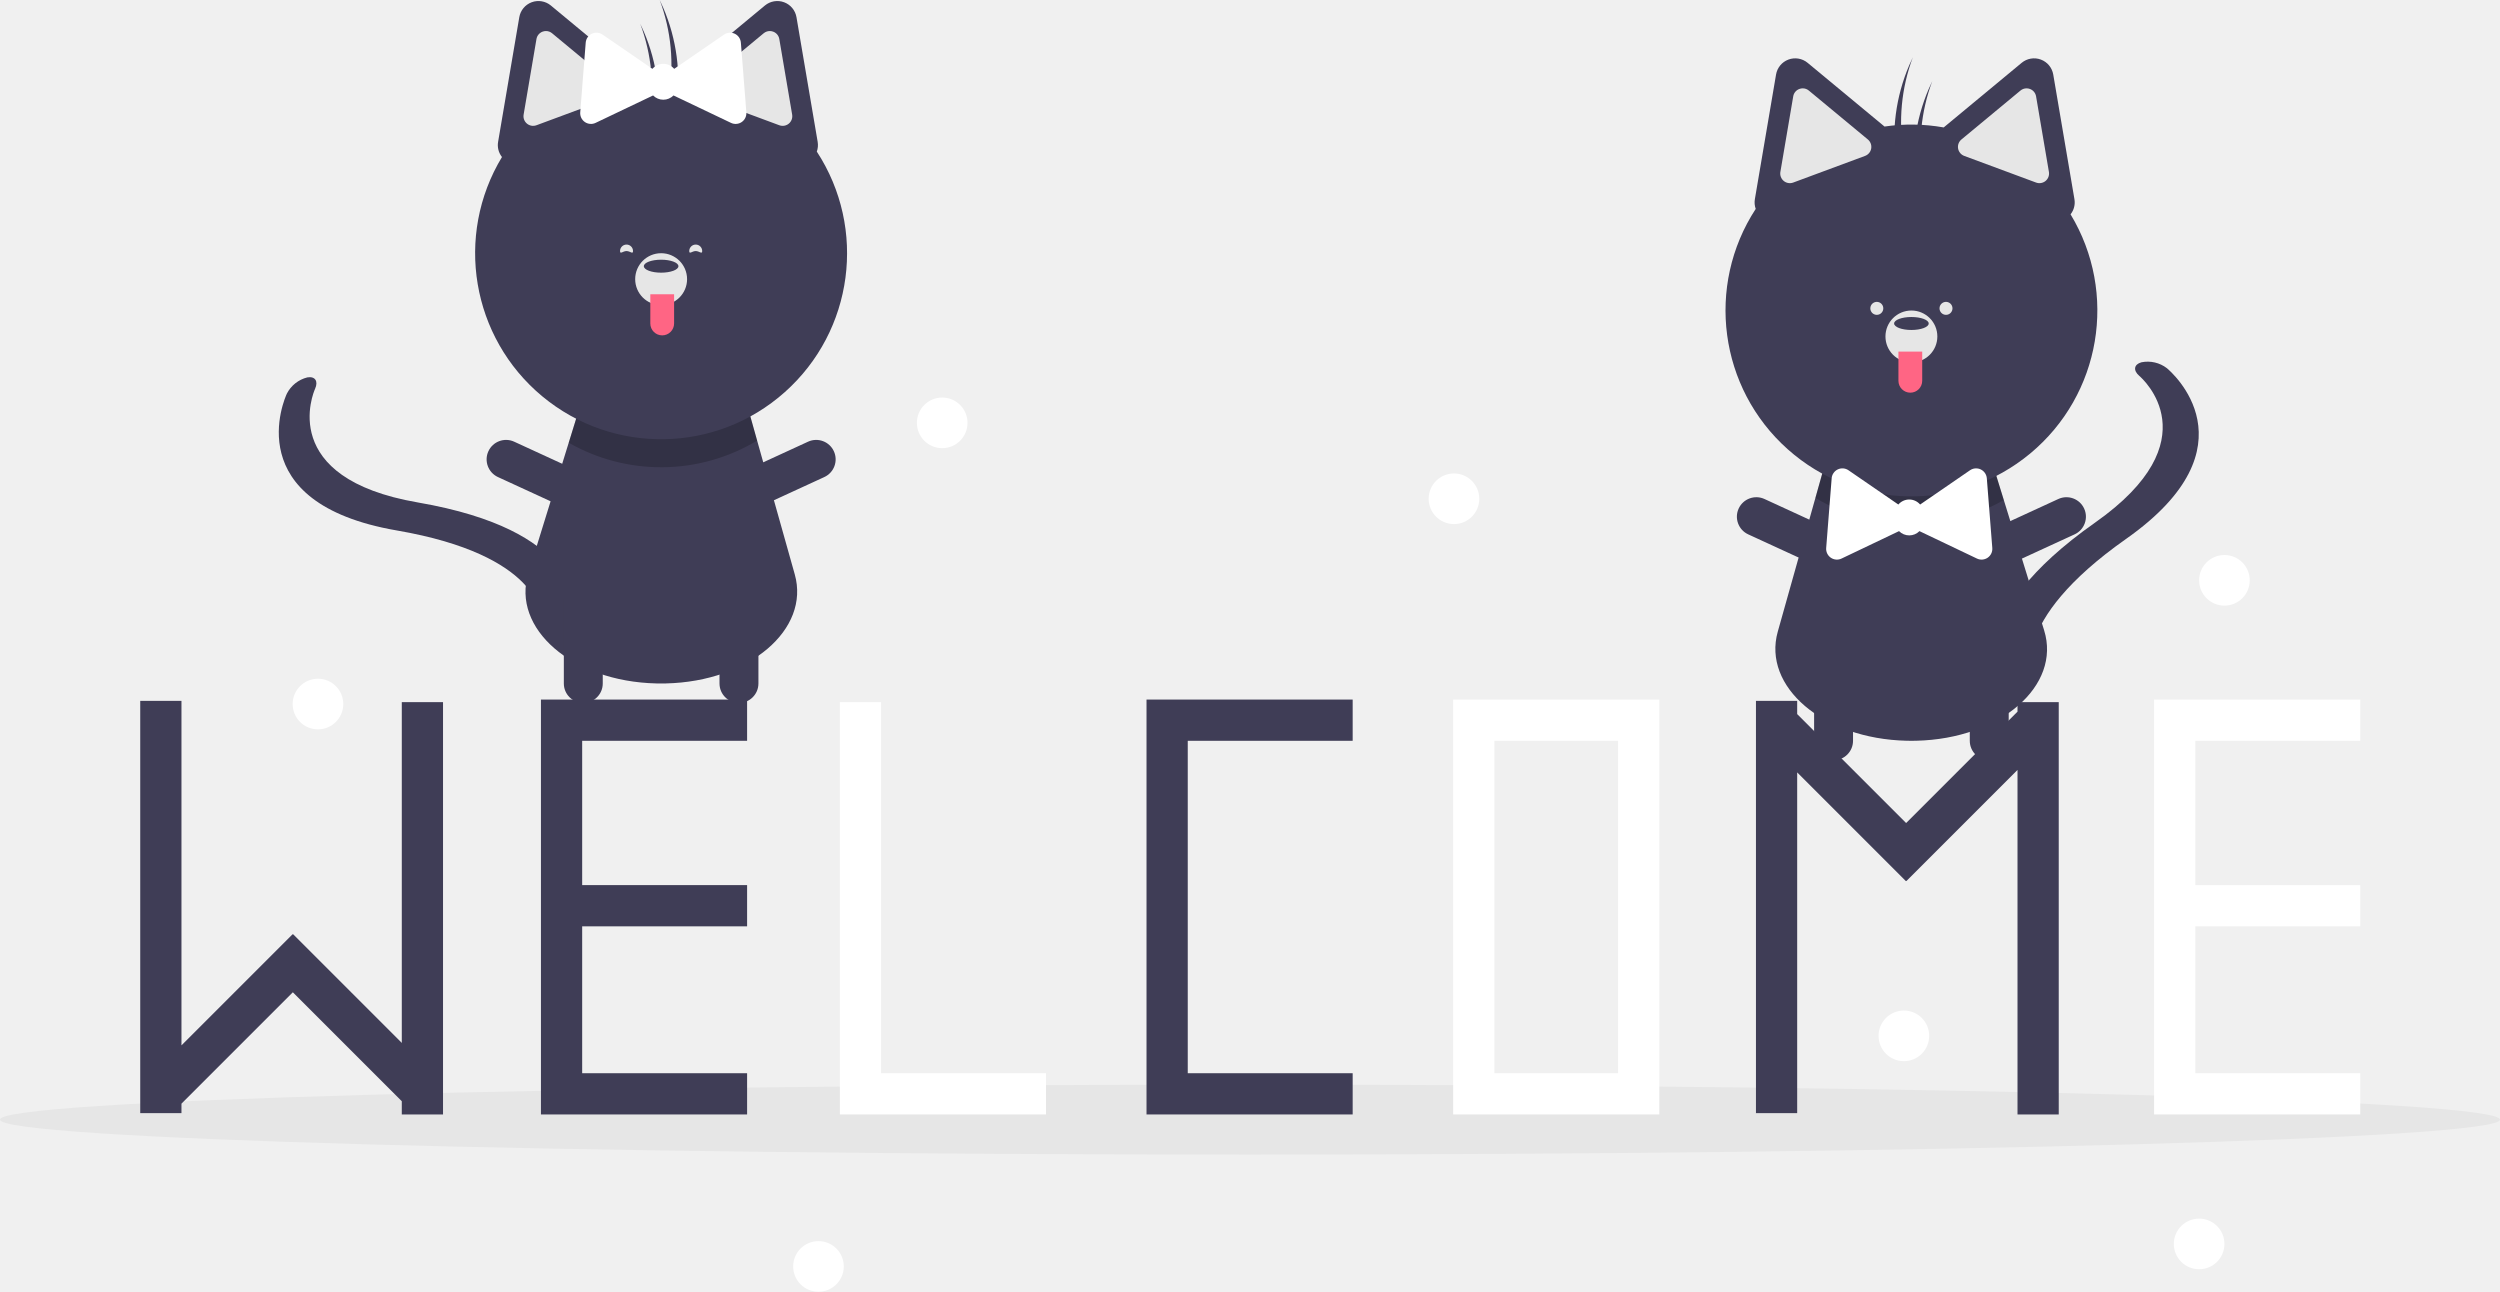
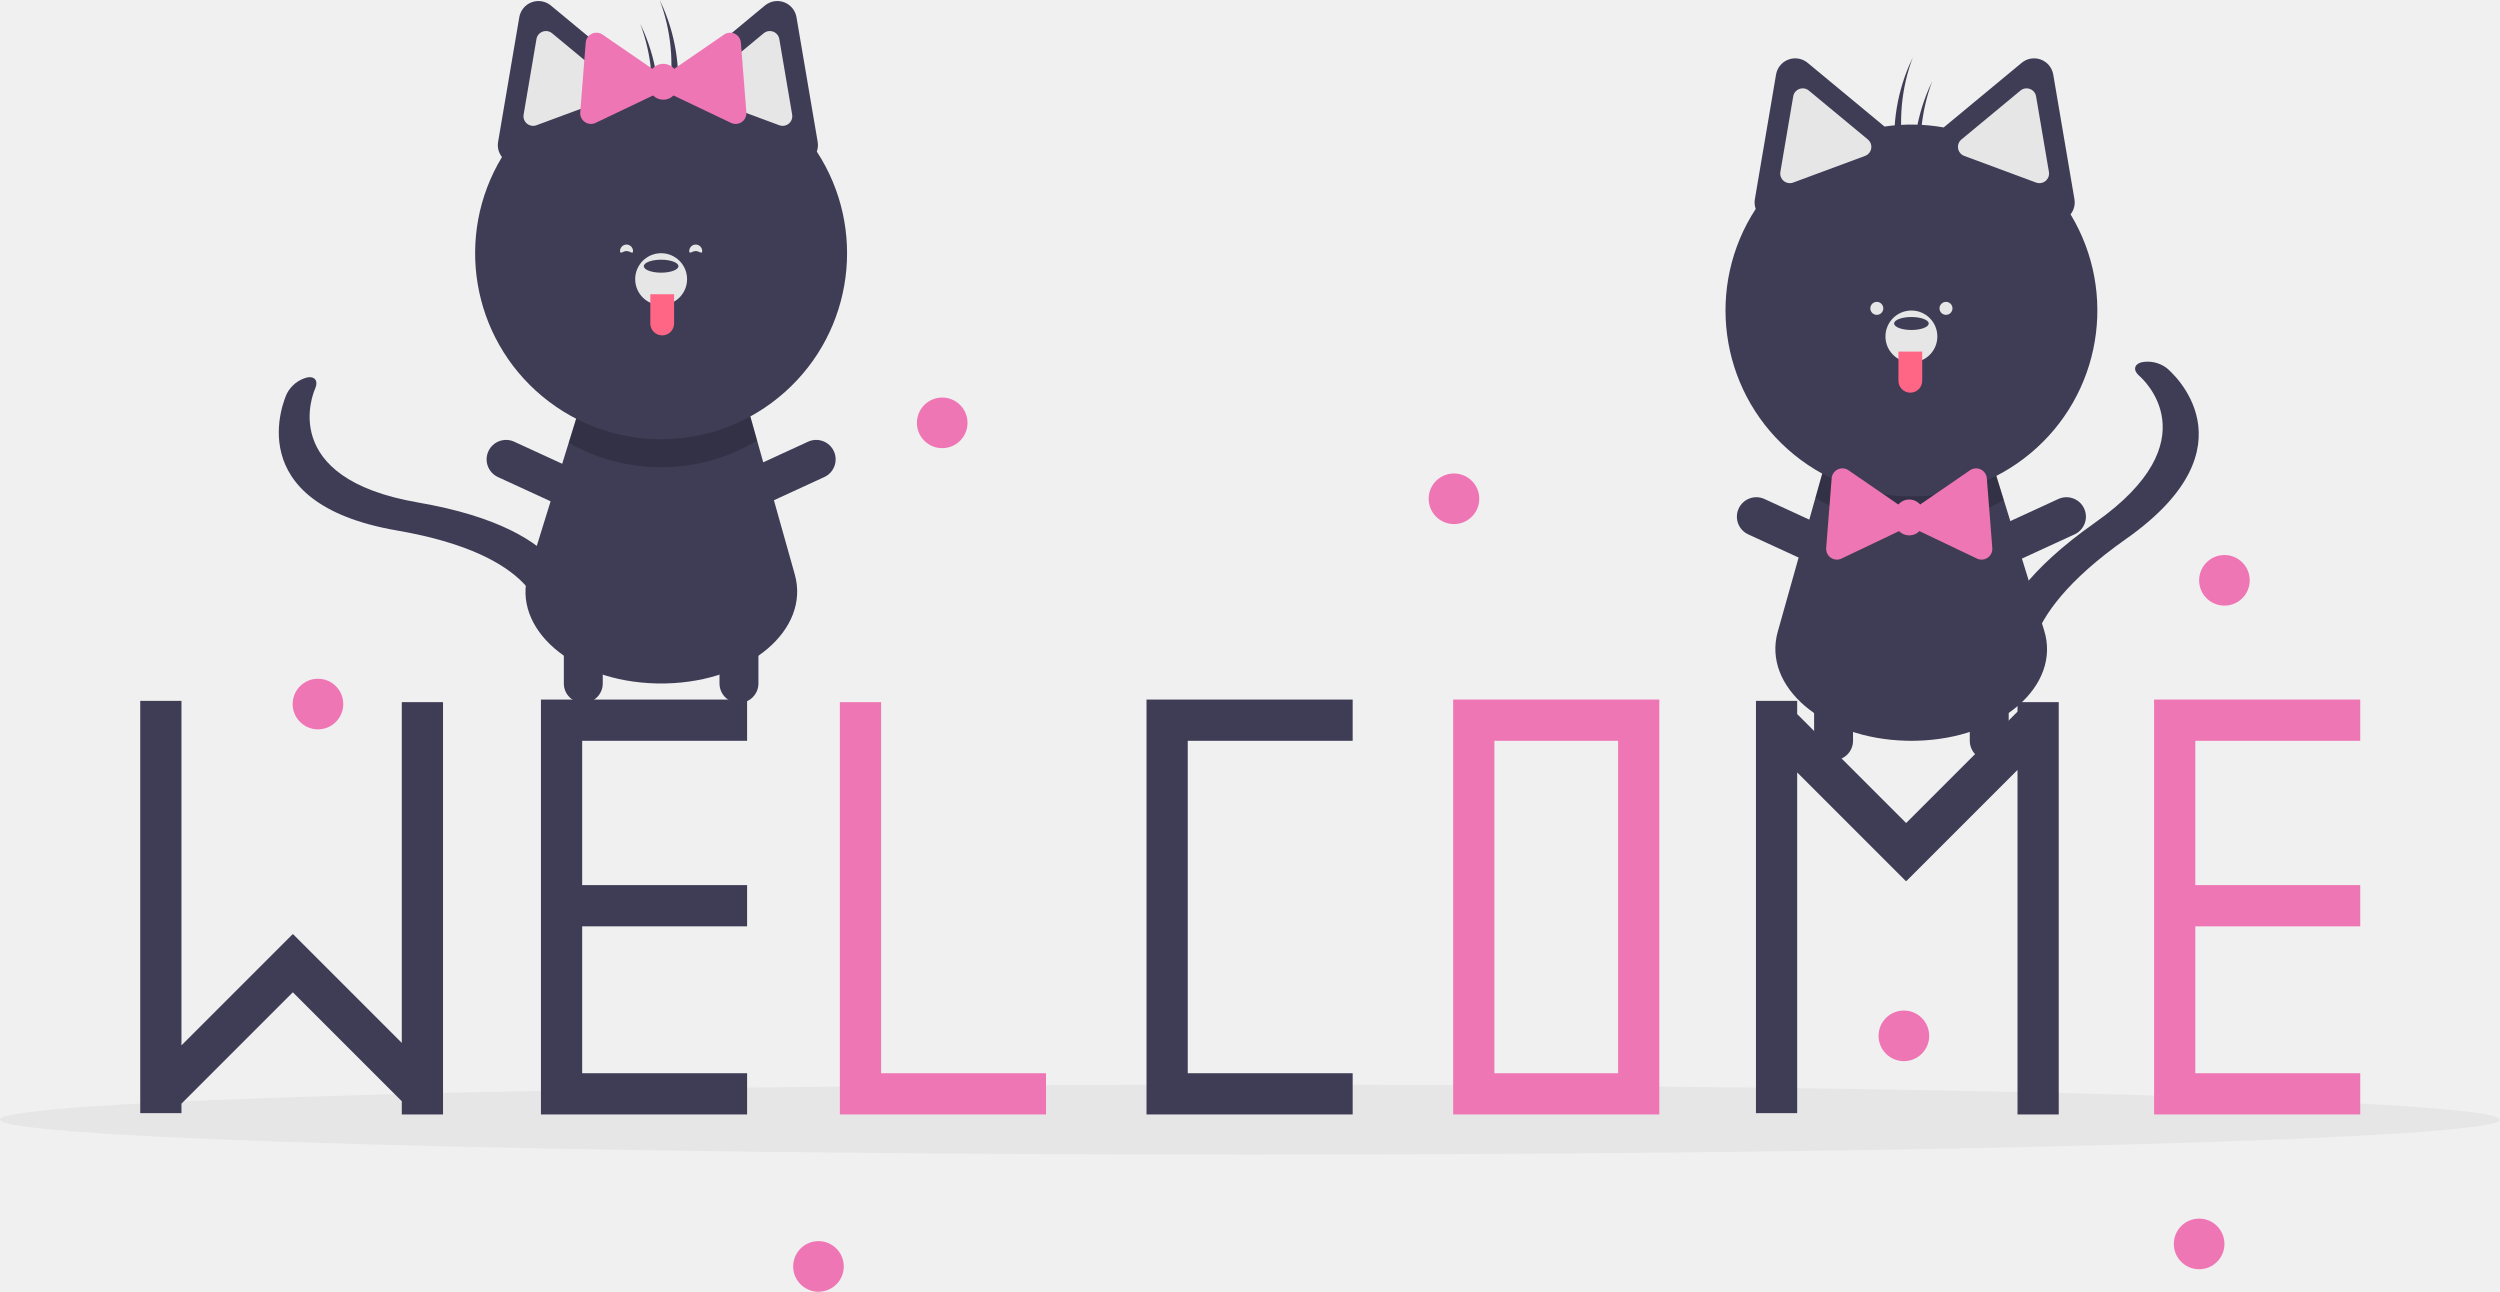
<svg xmlns="http://www.w3.org/2000/svg" id="a767eac7-073f-42f5-be07-7b01228cc98c" data-name="Layer 1" width="889.076" height="459.38" viewBox="0 0 889.076 459.38">
  <ellipse cx="444.538" cy="398.169" rx="444.538" ry="12.435" fill="#e6e6e6" />
  <path d="M836.907,483.742c-.561.008-1.123.015-1.692.015s-1.13-.008-1.692-.015c-29.757-.677-51.326-19.269-45.836-38.777l13.387-47.589,3.383-12.041,59.976,1.023,3.645,11.78,14.348,46.366C888.502,464.119,866.934,483.065,836.907,483.742Z" transform="translate(-155.4622 -220.3102)" fill="#3f3d56" />
  <path d="M868.079,398.137a66.201,66.201,0,0,1-67.004-.761l3.383-12.041,59.976,1.023Z" transform="translate(-155.4622 -220.3102)" opacity="0.2" />
  <path d="M865.548,446.544c2.591-9.656,11.106-23.585,34.987-40.38,41.648-29.294,16.803-51.259,15.727-52.18-2.258-1.93-1.925-4.098.775-4.839a11.224,11.224,0,0,1,9.034,2.103c1.348,1.115,32.459,27.683-14.537,60.734-42.295,29.75-33.302,49.169-33.199,49.355,1.133,2.077-.684,3.739-4.063,3.716s-7.039-1.723-8.176-3.797C865.856,460.818,863.135,455.533,865.548,446.544Z" transform="translate(-155.4622 -220.3102)" fill="#3f3d56" />
  <path d="M807.534,490.677a6.92,6.92,0,0,1-6.92-6.92V453.769a6.92,6.92,0,0,1,13.841,0v29.988A6.92,6.92,0,0,1,807.534,490.677Z" transform="translate(-155.4622 -220.3102)" fill="#3f3d56" />
  <path d="M813.602,419.484a6.92,6.92,0,0,1-9.179,3.394l-27.243-12.534a6.92,6.92,0,0,1,5.785-12.574l27.243,12.534A6.92,6.92,0,0,1,813.602,419.484Z" transform="translate(-155.4622 -220.3102)" fill="#3f3d56" />
  <path d="M856.829,419.484a6.92,6.92,0,0,0,9.179,3.394l27.243-12.534a6.92,6.92,0,0,0-5.785-12.574l-27.243,12.534A6.92,6.92,0,0,0,856.829,419.484Z" transform="translate(-155.4622 -220.3102)" fill="#3f3d56" />
  <path d="M862.897,490.677a6.92,6.92,0,0,0,6.92-6.92V453.769a6.92,6.92,0,1,0-13.841,0v29.988A6.92,6.92,0,0,0,862.897,490.677Z" transform="translate(-155.4622 -220.3102)" fill="#3f3d56" />
  <path d="M891.818,296.535a6.806,6.806,0,0,0,1.373-5.408l-3.766-22.157-3.766-22.157a6.913,6.913,0,0,0-11.226-4.164L857.127,256.988l-10.426,8.64a65.694,65.694,0,0,0-21.047-.317l-10.043-8.322-17.305-14.34a6.913,6.913,0,0,0-11.226,4.164l-3.766,22.157-3.766,22.157a6.844,6.844,0,0,0,.301,3.474,66.118,66.118,0,1,0,111.969,1.935Z" transform="translate(-155.4622 -220.3102)" fill="#3f3d56" />
  <path d="M796.572,251.728a3.447,3.447,0,0,0-1.202.218,3.388,3.388,0,0,0-2.184,2.635L788.618,281.451a3.423,3.423,0,0,0,4.565,3.782l25.553-9.479a3.422,3.422,0,0,0,.993-5.844l-0-.001-20.985-17.39A3.392,3.392,0,0,0,796.572,251.728Z" transform="translate(-155.4622 -220.3102)" fill="#e6e6e6" />
  <path d="M876.167,251.728a3.392,3.392,0,0,0-2.172.792l-20.986,17.391a3.422,3.422,0,0,0,.993,5.844l25.553,9.479a3.423,3.423,0,0,0,4.565-3.782l-4.567-26.87a3.388,3.388,0,0,0-2.184-2.635A3.447,3.447,0,0,0,876.167,251.728Z" transform="translate(-155.4622 -220.3102)" fill="#e6e6e6" />
  <circle cx="679.753" cy="119.658" r="9.227" fill="#e6e6e6" />
  <ellipse cx="679.753" cy="115.044" rx="6.151" ry="2.307" fill="#3f3d56" />
  <path d="M675.14,125.04H683.598a0,0,0,0,1,0,0v10.38a4.229,4.229,0,0,1-4.229,4.229h0a4.229,4.229,0,0,1-4.229-4.229V125.04a0,0,0,0,1,0,0Z" fill="#ff6584" />
  <path d="M835.729,240.69c-.444.92-.874,1.849-1.279,2.798a65.818,65.818,0,0,0-4.651,35.344c.866-1.256,1.776-2.565,2.701-3.888A65.775,65.775,0,0,1,835.729,240.69Z" transform="translate(-155.4622 -220.3102)" fill="#3f3d56" />
  <path d="M842.649,249.148c-.444.92-.874,1.849-1.279,2.798A65.818,65.818,0,0,0,836.719,287.29c.866-1.256,1.776-2.565,2.701-3.888A65.775,65.775,0,0,1,842.649,249.148Z" transform="translate(-155.4622 -220.3102)" fill="#3f3d56" />
-   <path d="M863.985,415.199l-.975-12.398-.975-12.398a3.825,3.825,0,0,0-5.98-2.853l-10.25,7.043-7.485,5.143a5.095,5.095,0,0,0-7.749,0l-7.485-5.143L812.838,387.55a3.825,3.825,0,0,0-5.98,2.853l-.975,12.398-.975,12.398a3.825,3.825,0,0,0,5.461,3.752l11.224-5.355,9.223-4.4a5.101,5.101,0,0,0,7.262,0l9.223,4.4,11.224,5.355A3.825,3.825,0,0,0,863.985,415.199Z" transform="translate(-155.4622 -220.3102)" fill="#ffffff" />
+   <path d="M863.985,415.199l-.975-12.398-.975-12.398a3.825,3.825,0,0,0-5.98-2.853l-10.25,7.043-7.485,5.143a5.095,5.095,0,0,0-7.749,0l-7.485-5.143L812.838,387.55a3.825,3.825,0,0,0-5.98,2.853l-.975,12.398-.975,12.398a3.825,3.825,0,0,0,5.461,3.752l11.224-5.355,9.223-4.4a5.101,5.101,0,0,0,7.262,0l9.223,4.4,11.224,5.355A3.825,3.825,0,0,0,863.985,415.199Z" transform="translate(-155.4622 -220.3102)" fill="#ef76b4" />
  <circle cx="667.451" cy="109.662" r="2.307" fill="#e6e6e6" />
  <circle cx="692.056" cy="109.662" r="2.307" fill="#e6e6e6" />
  <path d="M388.888,463.362c.561.008,1.123.015,1.692.015s1.13-.008,1.692-.015c29.757-.677,51.326-19.269,45.836-38.777l-13.387-47.589L421.336,364.955l-59.976,1.023-3.645,11.78-14.348,46.366C337.293,443.739,358.861,462.685,388.888,463.362Z" transform="translate(-155.4622 -220.3102)" fill="#3f3d56" />
  <path d="M357.715,377.758a66.201,66.201,0,0,0,67.004-.761L421.336,364.955l-59.976,1.023Z" transform="translate(-155.4622 -220.3102)" opacity="0.2" />
  <path d="M352.962,420.524c-6.473-7.619-20.13-16.565-48.9-21.526-50.177-8.656-37.121-39.139-36.542-40.432,1.215-2.711-.014-4.527-2.771-4.041a11.224,11.224,0,0,0-7.266,5.766c-.741,1.585-17.492,38.91,39.127,48.673,50.957,8.79,51.139,30.19,51.125,30.403-.136,2.362,2.218,3.087,5.263,1.62s5.625-4.569,5.765-6.931C358.791,433.557,358.99,427.616,352.962,420.524Z" transform="translate(-155.4622 -220.3102)" fill="#3f3d56" />
  <path d="M418.261,470.298a6.92,6.92,0,0,0,6.92-6.92V433.389a6.92,6.92,0,0,0-13.841,0v29.988A6.92,6.92,0,0,0,418.261,470.298Z" transform="translate(-155.4622 -220.3102)" fill="#3f3d56" />
  <path d="M412.193,399.105a6.92,6.92,0,0,0,9.179,3.394l27.243-12.534a6.92,6.92,0,1,0-5.785-12.574l-27.243,12.534A6.92,6.92,0,0,0,412.193,399.105Z" transform="translate(-155.4622 -220.3102)" fill="#3f3d56" />
  <path d="M368.966,399.105a6.92,6.92,0,0,1-9.179,3.394l-27.243-12.534a6.92,6.92,0,1,1,5.785-12.574l27.243,12.534A6.92,6.92,0,0,1,368.966,399.105Z" transform="translate(-155.4622 -220.3102)" fill="#3f3d56" />
  <path d="M362.898,470.298a6.92,6.92,0,0,1-6.92-6.92V433.389a6.92,6.92,0,0,1,13.841,0v29.988A6.92,6.92,0,0,1,362.898,470.298Z" transform="translate(-155.4622 -220.3102)" fill="#3f3d56" />
  <path d="M445.947,274.221a6.844,6.844,0,0,0,.301-3.474l-3.766-22.157-3.766-22.157a6.913,6.913,0,0,0-11.226-4.164l-17.305,14.34L400.141,244.931a65.694,65.694,0,0,0-21.047.317l-10.426-8.64-17.305-14.34a6.913,6.913,0,0,0-11.226,4.164L336.37,248.59l-3.766,22.157a6.806,6.806,0,0,0,1.373,5.408,66.137,66.137,0,1,0,111.969-1.935Z" transform="translate(-155.4622 -220.3102)" fill="#3f3d56" />
  <path d="M427.051,232.14,406.066,249.53l-0.0.001a3.422,3.422,0,0,0,.993,5.844l25.553,9.479a3.423,3.423,0,0,0,4.565-3.782l-4.567-26.87a3.388,3.388,0,0,0-2.184-2.635,3.447,3.447,0,0,0-1.202-.218A3.392,3.392,0,0,0,427.051,232.14Z" transform="translate(-155.4622 -220.3102)" fill="#e6e6e6" />
  <path d="M348.427,231.566a3.388,3.388,0,0,0-2.184,2.635l-4.567,26.87a3.423,3.423,0,0,0,4.565,3.782l25.553-9.479a3.422,3.422,0,0,0,.993-5.844l-20.986-17.391a3.392,3.392,0,0,0-2.172-.792A3.447,3.447,0,0,0,348.427,231.566Z" transform="translate(-155.4622 -220.3102)" fill="#e6e6e6" />
  <circle cx="235.117" cy="99.278" r="9.227" fill="#e6e6e6" />
  <ellipse cx="235.117" cy="94.665" rx="6.151" ry="2.307" fill="#3f3d56" />
  <path d="M390.964,324.971h0A4.229,4.229,0,0,1,395.193,329.2v10.38a0,0,0,0,1,0,0h-8.458a0,0,0,0,1,0,0V329.2A4.229,4.229,0,0,1,390.964,324.971Z" transform="translate(626.4652 444.2411) rotate(-180)" fill="#ff6584" />
  <path d="M390.066,220.31c.444.92.874,1.849,1.279,2.798a65.818,65.818,0,0,1,4.651,35.344c-.866-1.256-1.776-2.565-2.701-3.888A65.775,65.775,0,0,0,390.066,220.31Z" transform="translate(-155.4622 -220.3102)" fill="#3f3d56" />
  <path d="M383.146,228.768c.444.92.874,1.849,1.279,2.798a65.818,65.818,0,0,1,4.651,35.344c-.866-1.256-1.776-2.565-2.701-3.888A65.775,65.775,0,0,0,383.146,228.768Z" transform="translate(-155.4622 -220.3102)" fill="#3f3d56" />
-   <path d="M361.81,260.258l.975-12.398.975-12.398a3.825,3.825,0,0,1,5.98-2.853l10.25,7.043,7.485,5.143a5.095,5.095,0,0,1,7.749,0l7.485-5.143,10.25-7.043a3.825,3.825,0,0,1,5.98,2.853l.975,12.398.975,12.398a3.825,3.825,0,0,1-5.461,3.752L404.202,258.655l-9.223-4.4a5.101,5.101,0,0,1-7.262,0l-9.223,4.4L367.27,264.01A3.825,3.825,0,0,1,361.81,260.258Z" transform="translate(-155.4622 -220.3102)" fill="#ffffff" />
+   <path d="M361.81,260.258l.975-12.398.975-12.398a3.825,3.825,0,0,1,5.98-2.853l10.25,7.043,7.485,5.143a5.095,5.095,0,0,1,7.749,0l7.485-5.143,10.25-7.043a3.825,3.825,0,0,1,5.98,2.853l.975,12.398.975,12.398a3.825,3.825,0,0,1-5.461,3.752L404.202,258.655l-9.223-4.4a5.101,5.101,0,0,1-7.262,0l-9.223,4.4L367.27,264.01A3.825,3.825,0,0,1,361.81,260.258Z" transform="translate(-155.4622 -220.3102)" fill="#ef76b4" />
  <path d="M400.575,309.592c0,1.274,1.033,0,2.307,0s2.307,1.274,2.307,0a2.307,2.307,0,0,0-4.614,0Z" transform="translate(-155.4622 -220.3102)" fill="#e6e6e6" />
  <path d="M380.583,309.592c0,1.274-1.033,0-2.307,0s-2.307,1.274-2.307,0a2.307,2.307,0,0,1,4.614,0Z" transform="translate(-155.4622 -220.3102)" fill="#e6e6e6" />
  <polygon points="481.05 263.451 481.05 248.788 407.736 248.788 407.736 249.705 407.736 263.451 407.736 381.67 407.736 396.333 422.399 396.333 481.05 396.333 481.05 381.67 422.399 381.67 422.399 263.451 481.05 263.451" fill="#3f3d56" />
-   <path d="M672.253,469.099V616.643h73.314V469.099Zm58.651,132.882h-43.988V483.761h43.988Z" transform="translate(-155.4622 -220.3102)" fill="#ffffff" />
-   <polygon points="313.344 381.67 313.344 249.705 298.681 249.705 298.681 381.67 298.681 396.333 313.344 396.333 371.995 396.333 371.995 381.67 313.344 381.67" fill="#ffffff" />
+   <path d="M672.253,469.099V616.643h73.314V469.099Zm58.651,132.882h-43.988V483.761h43.988Z" transform="translate(-155.4622 -220.3102)" fill="#ef76b4" />
+   <polygon points="313.344 381.67 313.344 249.705 298.681 249.705 298.681 381.67 298.681 396.333 313.344 396.333 371.995 396.333 371.995 381.67 313.344 381.67" fill="#ef76b4" />
  <polygon points="265.69 263.451 265.69 248.788 192.376 248.788 192.376 249.705 192.376 263.451 192.376 314.771 192.376 329.434 192.376 381.67 192.376 396.333 207.039 396.333 265.69 396.333 265.69 381.67 207.039 381.67 207.039 329.434 265.69 329.434 265.69 314.771 207.039 314.771 207.039 263.451 265.69 263.451" fill="#3f3d56" />
-   <polygon points="839.372 263.451 839.372 248.788 766.058 248.788 766.058 249.705 766.058 263.451 766.058 314.771 766.058 329.434 766.058 381.67 766.058 396.333 780.721 396.333 839.372 396.333 839.372 381.67 780.721 381.67 780.721 329.434 839.372 329.434 839.372 314.771 780.721 314.771 780.721 263.451 839.372 263.451" fill="#ffffff" />
+   <polygon points="839.372 263.451 839.372 248.788 766.058 248.788 766.058 249.705 766.058 263.451 766.058 314.771 766.058 329.434 766.058 381.67 766.058 396.333 780.721 396.333 839.372 396.333 839.372 381.67 780.721 381.67 780.721 329.434 839.372 329.434 839.372 314.771 780.721 314.771 780.721 263.451 839.372 263.451" fill="#ef76b4" />
  <polygon points="142.889 249.705 142.889 370.89 104.228 332.23 104.14 332.319 104.058 332.237 64.535 371.76 64.535 249.247 49.872 249.247 49.872 395.875 64.535 395.875 64.535 392.496 104.147 352.884 142.889 391.627 142.889 396.333 157.552 396.333 157.552 249.705 142.889 249.705" fill="#3f3d56" />
  <polygon points="717.488 249.705 717.488 253.083 677.876 292.695 639.133 253.953 639.133 249.247 624.47 249.247 624.47 395.875 639.133 395.875 639.133 274.689 677.794 313.35 677.883 313.261 677.964 313.342 717.488 273.819 717.488 396.333 732.15 396.333 732.15 249.705 717.488 249.705" fill="#3f3d56" />
-   <circle cx="335.076" cy="150.38" r="9" fill="#ffffff" />
-   <circle cx="113.076" cy="250.38" r="9" fill="#ffffff" />
-   <circle cx="291.076" cy="450.38" r="9" fill="#ffffff" />
-   <circle cx="517.076" cy="177.38" r="9" fill="#ffffff" />
-   <circle cx="782.076" cy="442.38" r="9" fill="#ffffff" />
-   <circle cx="791.076" cy="206.38" r="9" fill="#ffffff" />
-   <circle cx="677.076" cy="368.38" r="9" fill="#ffffff" />
+   <circle cx="335.076" cy="150.38" r="9" fill="#ef76b4" />
+   <circle cx="113.076" cy="250.38" r="9" fill="#ef76b4" />
+   <circle cx="291.076" cy="450.38" r="9" fill="#ef76b4" />
+   <circle cx="517.076" cy="177.38" r="9" fill="#ef76b4" />
+   <circle cx="782.076" cy="442.38" r="9" fill="#ef76b4" />
+   <circle cx="791.076" cy="206.38" r="9" fill="#ef76b4" />
+   <circle cx="677.076" cy="368.38" r="9" fill="#ef76b4" />
</svg>
